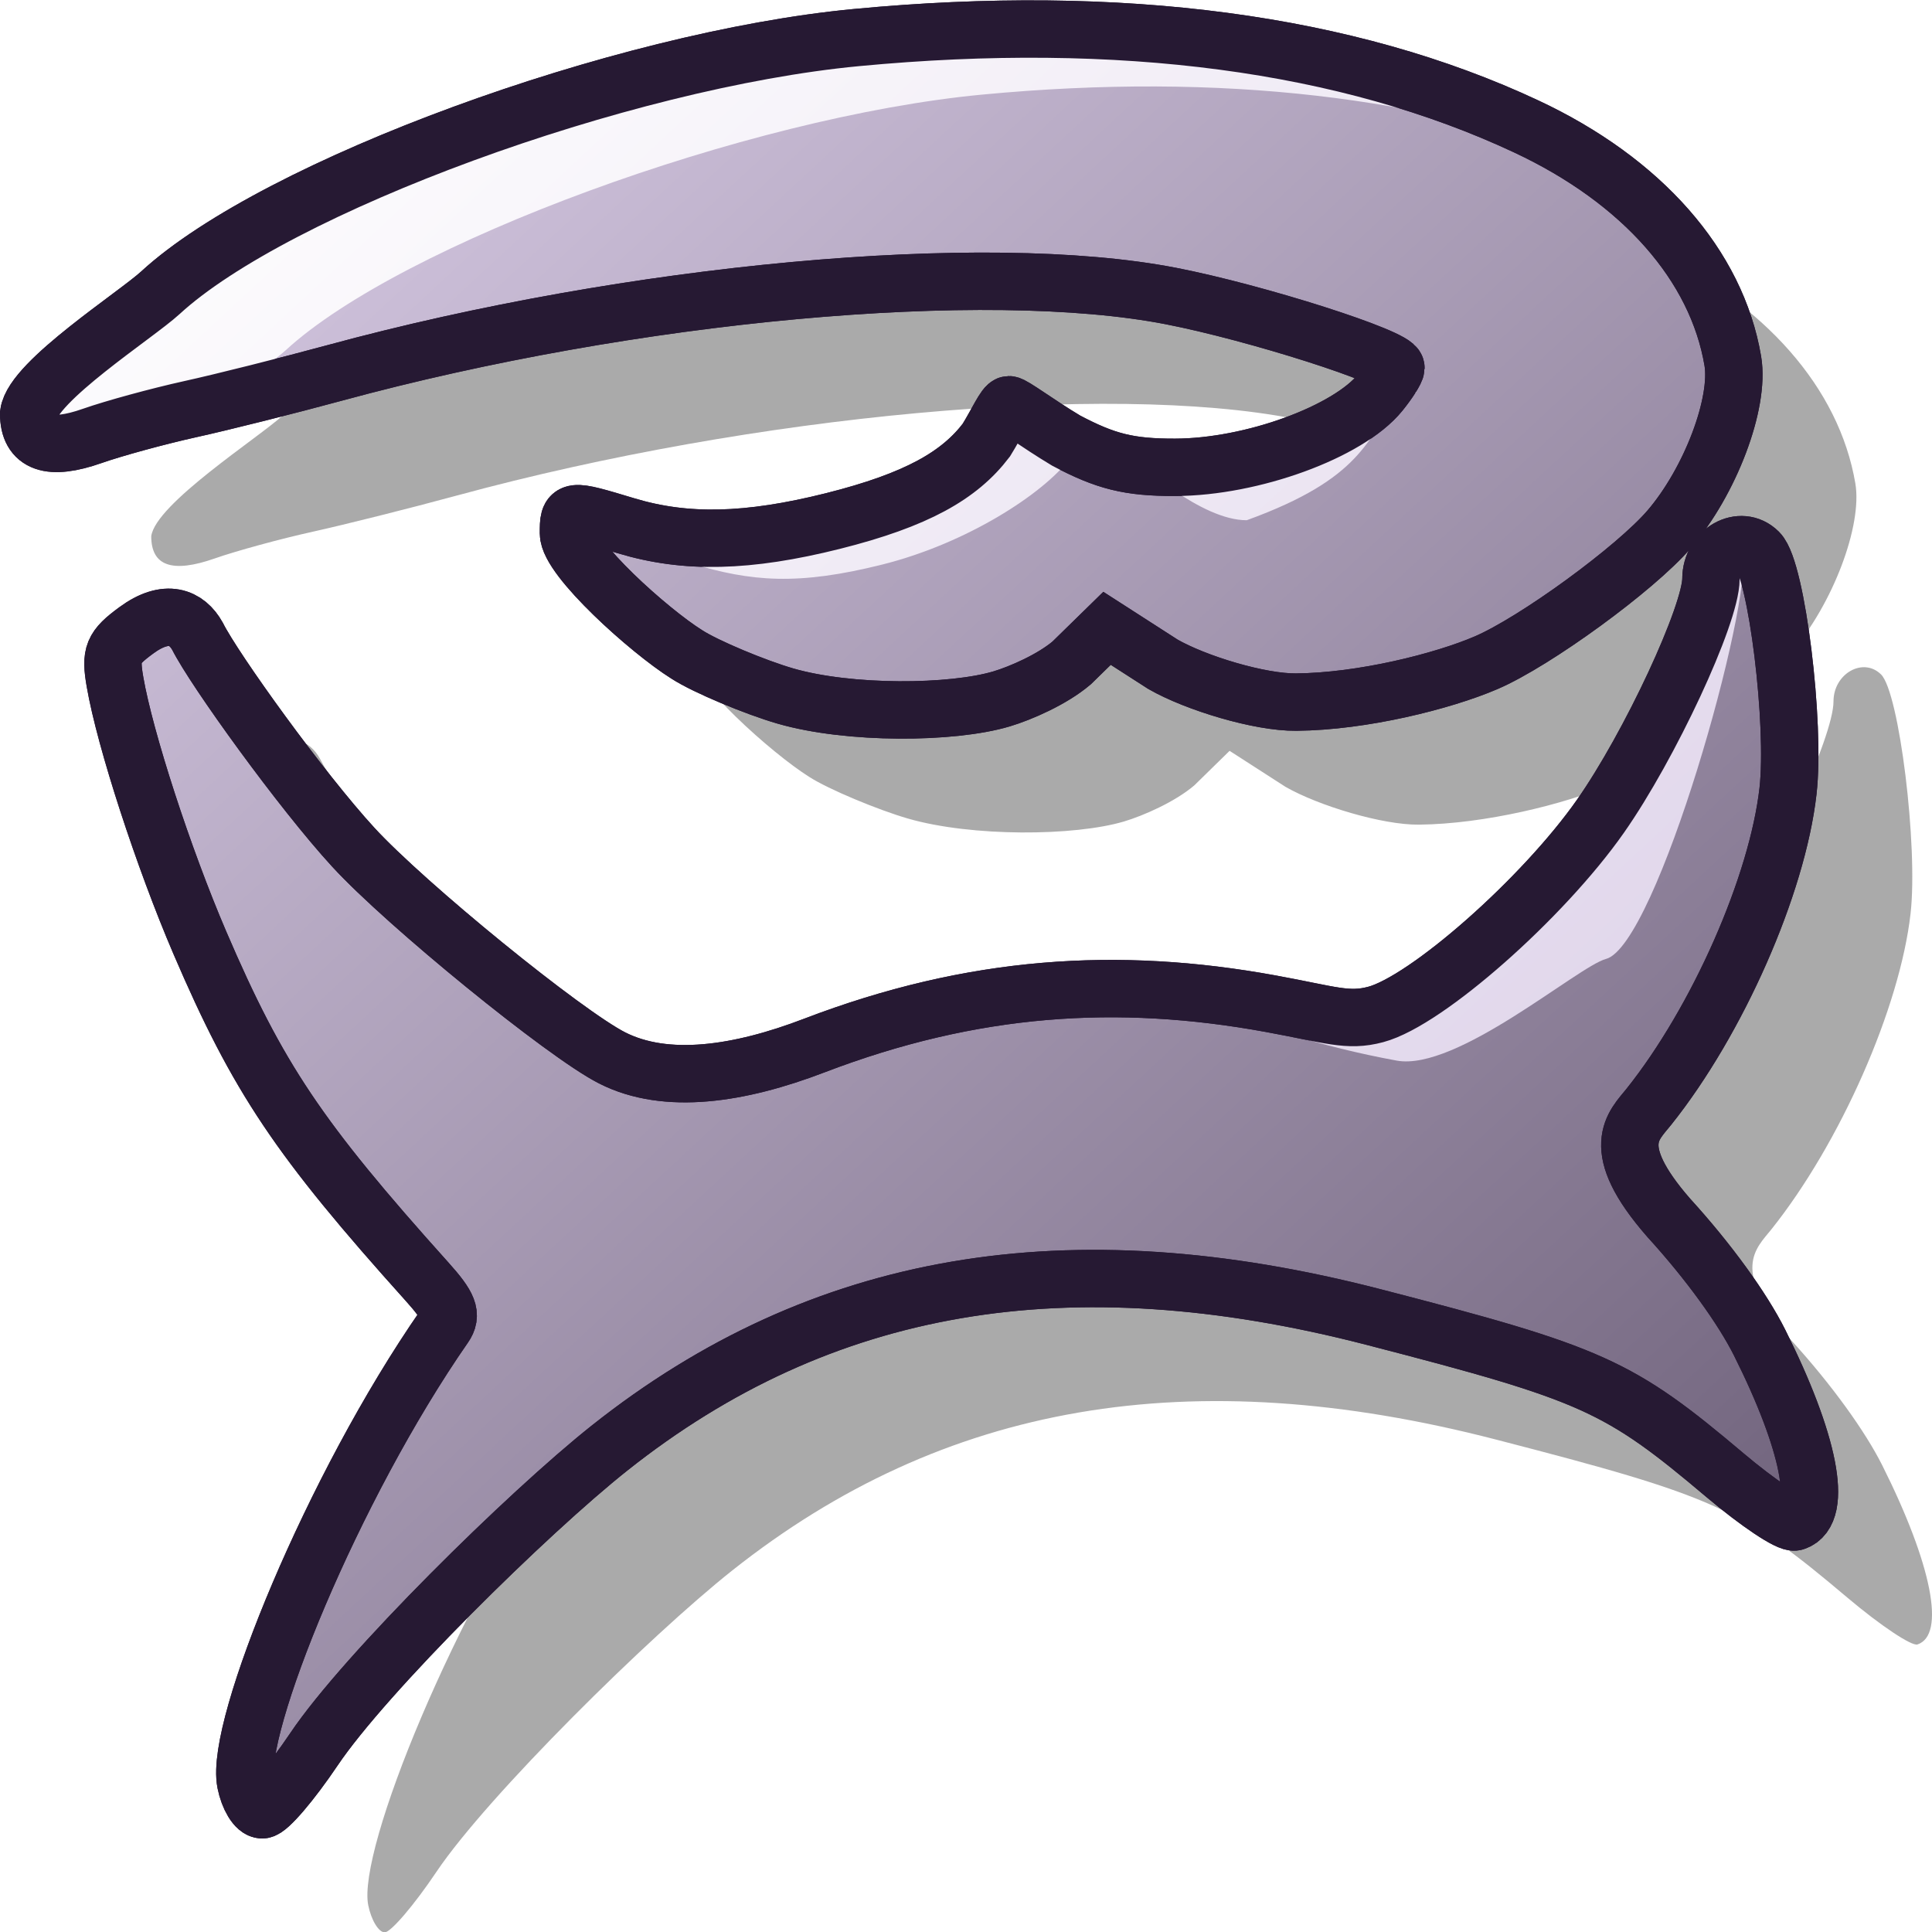
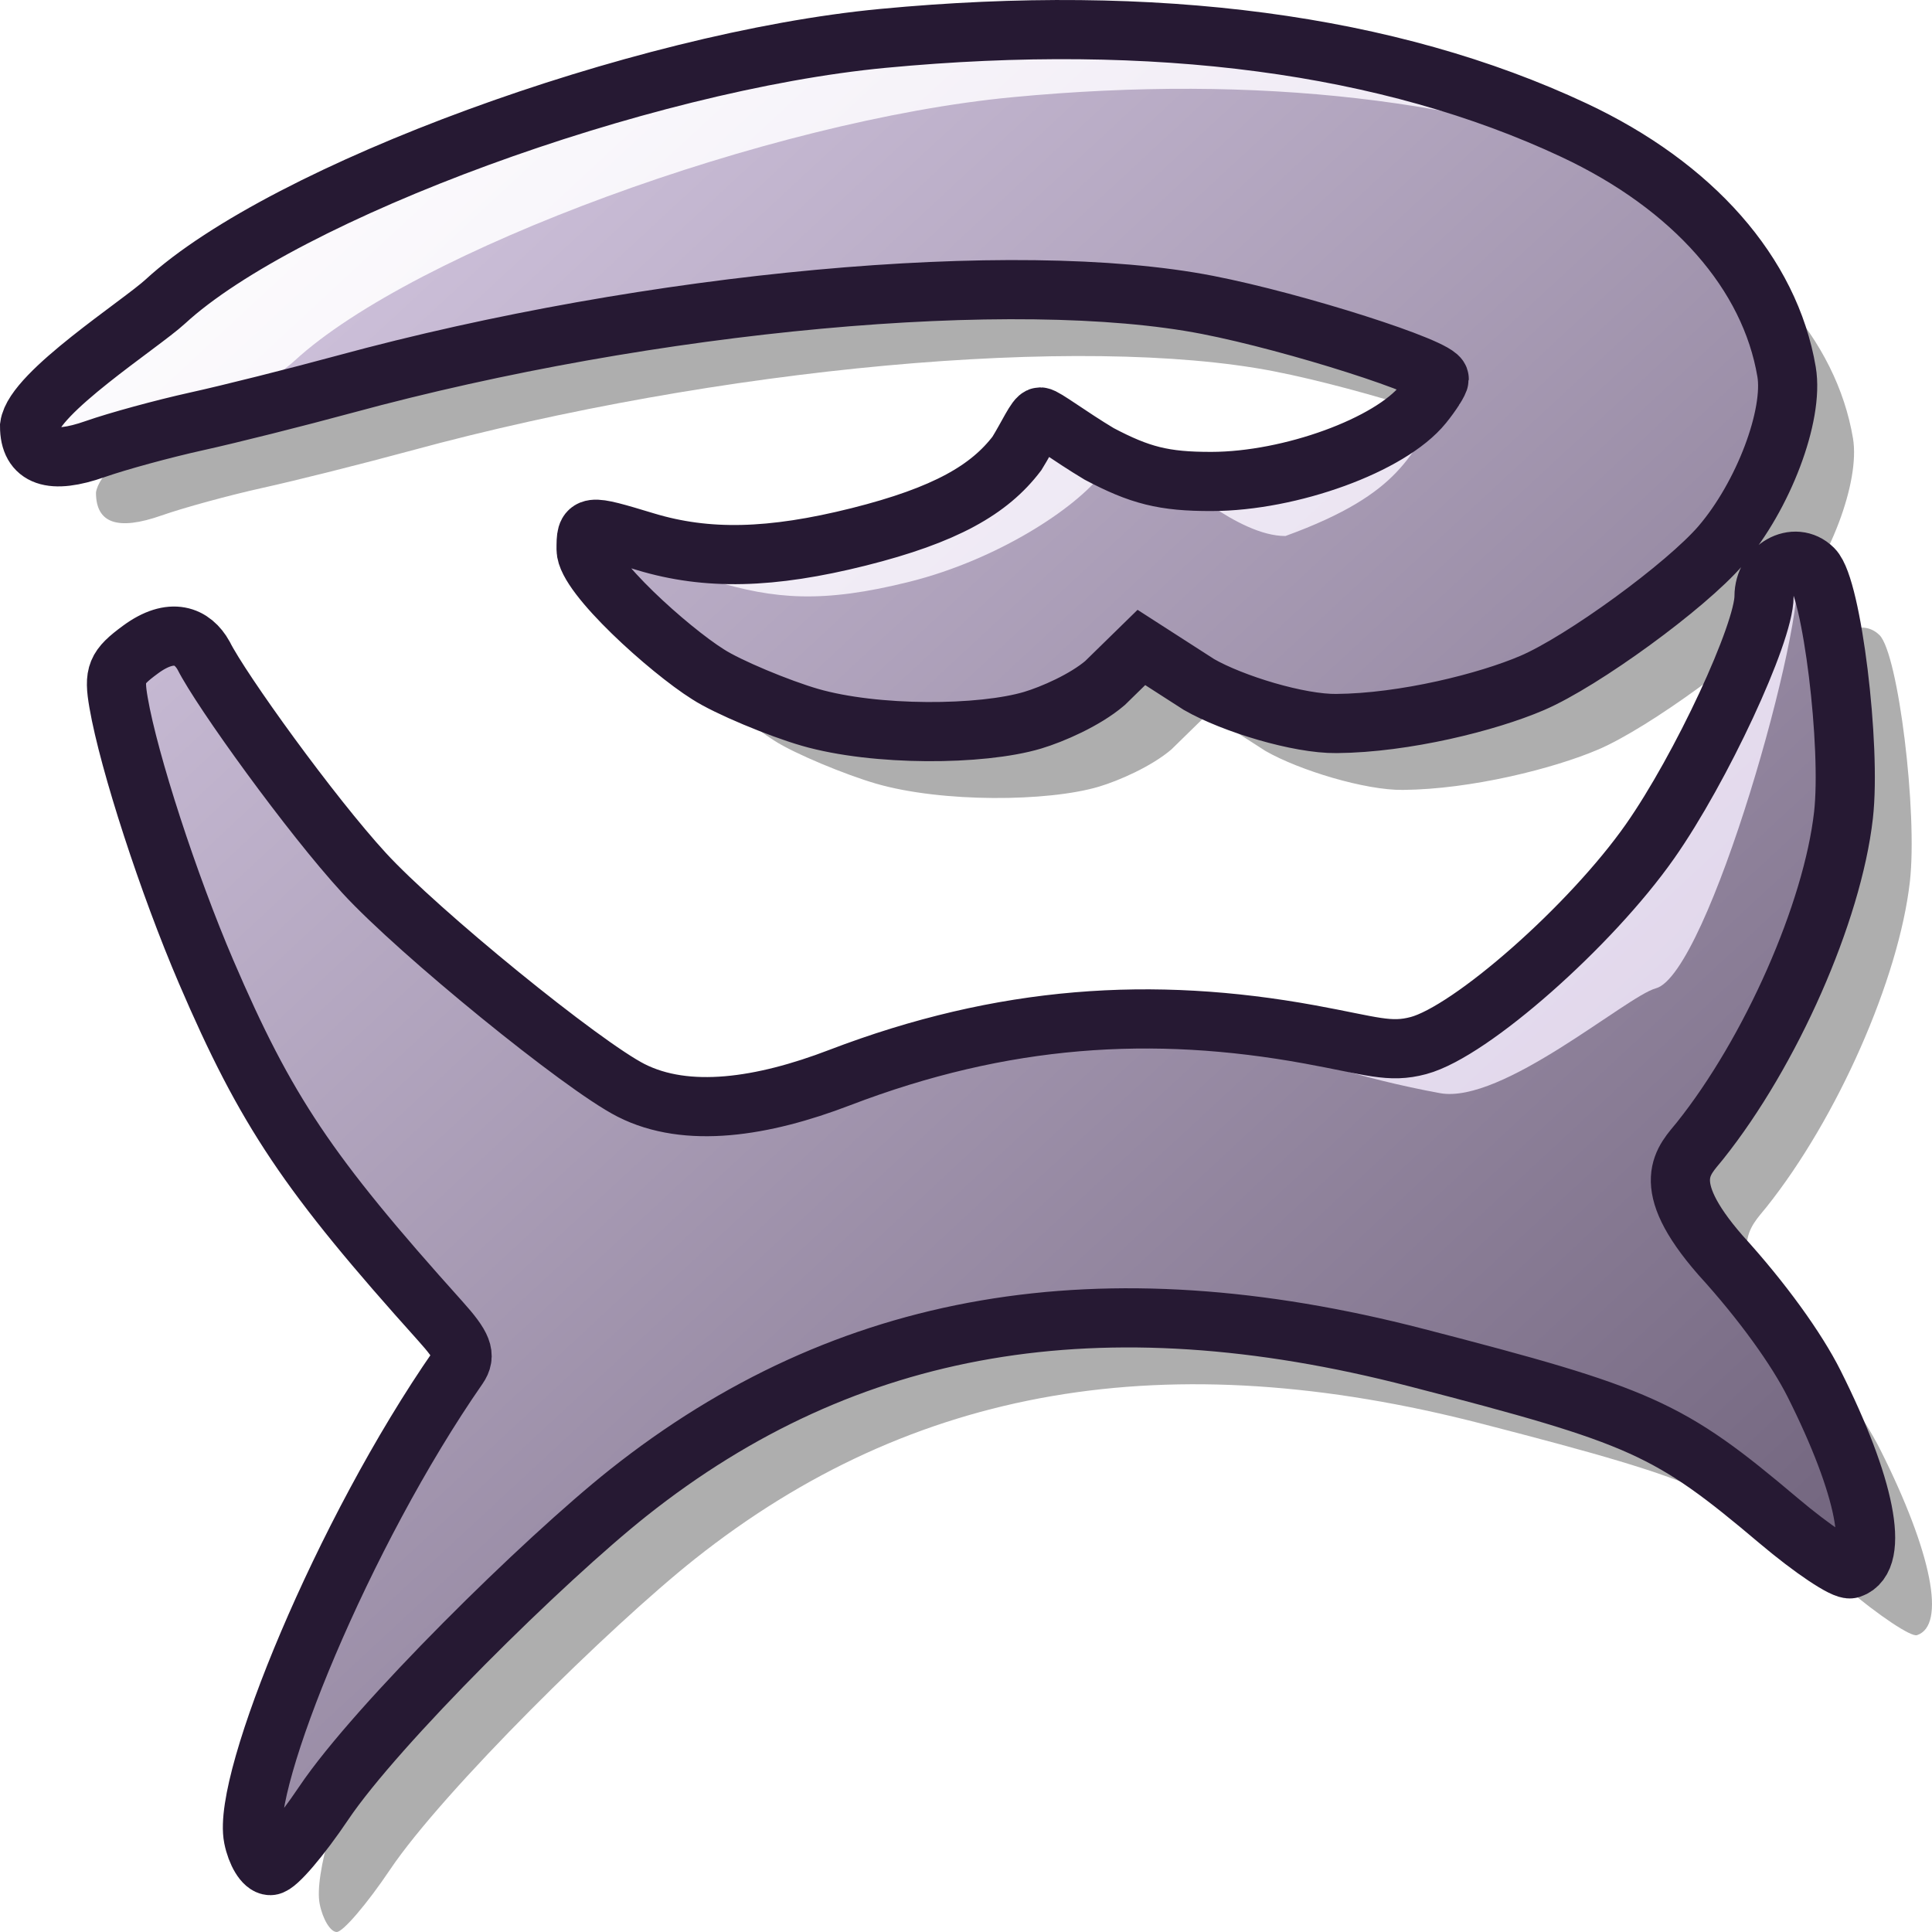
<svg xmlns="http://www.w3.org/2000/svg" xmlns:xlink="http://www.w3.org/1999/xlink" id="svg1291" height="60" width="60" y="0" x="0" version="1.0">
  <defs id="defs3">
    <linearGradient id="linearGradient5234">
      <stop id="stop5236" offset="0" style="stop-color:#ffffff;stop-opacity:1;" />
      <stop id="stop5238" offset="1" style="stop-color:#d9cce6;stop-opacity:1;" />
    </linearGradient>
    <linearGradient id="linearGradient2138">
      <stop id="stop2140" offset="0" style="stop-color:#d9cce6;stop-opacity:1;" />
      <stop id="stop2142" offset="1" style="stop-color:#73667f;stop-opacity:1;" />
    </linearGradient>
    <linearGradient gradientTransform="matrix(0.919753,0,0,0.919631,0.891177,1.044804)" gradientUnits="userSpaceOnUse" xlink:href="#linearGradient2138" id="linearGradient3704" y2="57.041" x2="51.379" y1="3.56" x1="1.773" />
    <linearGradient gradientTransform="matrix(0.919753,0,0,0.919631,-61.10882,1.044804)" gradientUnits="userSpaceOnUse" xlink:href="#linearGradient2138" id="linearGradient4469" y2="57.041" x2="51.379" y1="3.56" x1="1.773" />
    <linearGradient gradientTransform="matrix(0.919753,0,0,0.919631,-57.10882,3.044804)" gradientUnits="userSpaceOnUse" xlink:href="#linearGradient2138" id="linearGradient4473" y2="57.041" x2="51.379" y1="3.56" x1="1.773" />
    <linearGradient gradientTransform="matrix(0.919753,0,0,0.919631,0.79743,0.826054)" gradientUnits="userSpaceOnUse" xlink:href="#linearGradient5234" id="linearGradient5240" y2="57.041" x2="51.379" y1="3.56" x1="1.773" />
+     <linearGradient gradientTransform="matrix(0.919753,0,0,0.919631,0.79743,0.826054)" gradientUnits="userSpaceOnUse" xlink:href="#linearGradient5234" id="linearGradient1316" y2="57.041" x2="51.379" y1="3.56" x1="1.773" />
+     <linearGradient gradientTransform="matrix(0.919753,0,0,0.919631,0.891177,1.044804)" gradientUnits="userSpaceOnUse" xlink:href="#linearGradient2138" id="linearGradient1319" y2="57.041" x2="51.379" y1="3.56" x1="1.773" />
+     <linearGradient gradientTransform="matrix(0.919753,0,0,0.919631,0.891177,1.044804)" gradientUnits="userSpaceOnUse" xlink:href="#linearGradient2138" id="linearGradient2096" y2="57.041" x2="51.379" y1="3.56" x1="1.773" />
+     <linearGradient gradientTransform="matrix(0.919753,0,0,0.919631,0.79743,0.826054)" gradientUnits="userSpaceOnUse" xlink:href="#linearGradient5234" id="linearGradient2098" y2="57.041" x2="51.379" y1="3.56" x1="1.773" />
  </defs>
-   <g id="layer1">
-     <path id="path2927" style="fill:#000000;fill-opacity:0.333;stroke:none;stroke-width:1.873;stroke-miterlimit:4;stroke-opacity:1" d="M 11.436,59.168 C 11.094,57.465 14.128,49.998 17.604,44.996 C 17.852,44.639 17.744,44.36 17.066,43.605 C 13.077,39.168 11.819,37.291 10.015,33.088 C 8.882,30.448 7.687,26.779 7.377,24.983 C 7.227,24.114 7.307,23.921 8.036,23.384 C 8.979,22.69 9.61,22.973 9.939,23.566 C 10.466,24.614 13.164,28.359 14.775,30.114 C 16.414,31.9 21.342,35.912 22.815,36.66 C 24.498,37.515 26.773,37.165 29.093,36.277 C 34.016,34.391 38.525,34.11 43.265,34.976 C 45.132,35.317 45.658,35.544 46.534,35.309 C 48.114,34.886 51.722,31.704 53.507,29.159 C 55.042,26.971 56.941,22.892 56.941,21.782 C 56.941,20.917 57.866,20.396 58.42,20.948 C 58.982,21.508 59.571,26.289 59.334,28.374 C 59.002,31.299 57.148,35.503 55.011,38.18 C 54.536,38.775 53.714,39.427 55.626,41.621 C 56.894,43.011 57.927,44.456 58.45,45.497 C 59.998,48.583 60.431,50.78 59.548,51.07 C 59.368,51.129 58.394,50.478 57.382,49.624 C 54.073,46.829 53.278,46.471 46.464,44.708 C 36.972,42.251 29.303,43.566 22.737,48.775 C 20.187,50.798 15.143,55.767 13.553,58.133 C 12.859,59.166 12.137,60.011 11.948,60.011 C 11.76,60.011 11.529,59.632 11.436,59.168 z M 28.201,25.422 C 27.273,25.154 25.718,24.508 25.13,24.126 C 23.963,23.394 21.46,21.146 21.46,20.366 C 21.46,19.6 21.474,19.598 23.25,20.134 C 25.101,20.693 27.031,20.649 29.67,19.987 C 32.293,19.329 33.608,18.563 34.436,17.475 C 34.764,16.947 35.016,16.376 35.138,16.376 C 35.261,16.376 36.022,16.953 36.915,17.489 C 38.137,18.133 38.859,18.323 40.302,18.319 C 42.681,18.313 45.677,17.221 46.668,15.998 C 46.933,15.671 47.153,15.325 47.157,15.23 C 47.168,14.903 42.828,13.517 40.178,13.001 C 34.382,11.872 23.424,12.878 14.196,15.387 C 12.736,15.784 10.72,16.29 9.716,16.512 C 8.712,16.734 7.343,17.107 6.673,17.342 C 5.35,17.807 4.697,17.579 4.697,16.653 C 4.829,15.646 8.037,13.588 8.785,12.9 C 12.377,9.594 23.09,5.666 30.4,4.972 C 38.599,4.195 45.663,5.133 51.214,7.736 C 54.804,9.42 57.118,12.05 57.62,15.016 C 57.841,16.323 56.919,18.758 55.64,20.245 C 54.59,21.468 51.478,23.736 49.957,24.389 C 48.616,24.964 46.116,25.592 44.063,25.61 C 42.933,25.623 40.946,25.022 39.924,24.437 L 38.186,23.318 L 37.089,24.392 C 36.485,24.906 35.505,25.333 34.91,25.511 C 33.369,25.97 30.179,25.993 28.201,25.422 z " />
-     <path id="path1368" style="fill:url(#linearGradient3704);fill-opacity:1;stroke:#261933;stroke-width:1.782;stroke-miterlimit:4;stroke-opacity:1" d="M 7.63,55.363 C 7.288,53.66 10.323,46.193 13.798,41.191 C 14.046,40.833 13.938,40.554 13.26,39.8 C 9.272,35.362 8.014,33.486 6.209,29.283 C 5.076,26.642 3.882,22.973 3.572,21.178 C 3.421,20.308 3.501,20.115 4.23,19.578 C 5.173,18.884 5.804,19.167 6.134,19.76 C 6.66,20.809 9.359,24.554 10.97,26.309 C 12.609,28.094 17.536,32.106 19.009,32.854 C 20.692,33.709 22.967,33.36 25.287,32.471 C 30.211,30.586 34.719,30.304 39.459,31.17 C 41.327,31.511 41.852,31.739 42.728,31.504 C 44.308,31.08 47.916,27.898 49.701,25.353 C 51.236,23.165 53.135,19.086 53.135,17.976 C 53.135,17.112 54.06,16.59 54.614,17.142 C 55.177,17.702 55.765,22.484 55.528,24.568 C 55.196,27.493 53.342,31.698 51.205,34.374 C 50.73,34.969 49.908,35.622 51.82,37.815 C 53.088,39.205 54.122,40.651 54.644,41.692 C 56.192,44.778 56.625,46.975 55.742,47.264 C 55.562,47.323 54.588,46.672 53.577,45.818 C 50.267,43.023 49.473,42.665 42.659,40.902 C 33.166,38.446 25.497,39.76 18.931,44.969 C 16.381,46.993 11.338,51.962 9.748,54.328 C 9.054,55.36 8.331,56.205 8.143,56.205 C 7.954,56.205 7.723,55.826 7.63,55.363 z M 24.395,21.617 C 23.468,21.349 21.912,20.703 21.324,20.32 C 20.157,19.588 17.654,17.341 17.654,16.56 C 17.654,15.794 17.668,15.792 19.445,16.329 C 21.296,16.888 23.225,16.843 25.864,16.182 C 28.487,15.524 29.803,14.757 30.631,13.669 C 30.958,13.141 31.21,12.57 31.333,12.57 C 31.455,12.57 32.216,13.148 33.109,13.683 C 34.331,14.328 35.053,14.517 36.496,14.513 C 38.876,14.508 41.871,13.416 42.862,12.193 C 43.128,11.865 43.348,11.519 43.351,11.424 C 43.363,11.098 39.022,9.711 36.373,9.195 C 30.577,8.066 19.618,9.073 10.39,11.582 C 8.93,11.978 6.914,12.485 5.91,12.706 C 4.906,12.928 3.537,13.302 2.867,13.537 C 1.544,14.002 0.891,13.774 0.891,12.847 C 1.023,11.84 4.231,9.782 4.979,9.094 C 8.572,5.789 19.284,1.86 26.594,1.167 C 34.793,0.389 41.857,1.327 47.408,3.931 C 50.999,5.615 53.313,8.244 53.814,11.211 C 54.035,12.517 53.113,14.953 51.835,16.44 C 50.784,17.662 47.673,19.93 46.151,20.583 C 44.81,21.159 42.311,21.787 40.257,21.804 C 39.127,21.818 37.14,21.216 36.118,20.631 L 34.38,19.513 L 33.283,20.586 C 32.68,21.1 31.699,21.527 31.104,21.705 C 29.563,22.165 26.373,22.188 24.395,21.617 z " />
-     <path id="path4467" style="fill:url(#linearGradient5240);fill-opacity:1;stroke:none;stroke-width:1.782;stroke-miterlimit:4;stroke-opacity:1" d="M 32.438,0.688 C 30.536,0.668 28.55,0.743 26.5,0.938 C 19.19,1.631 8.467,5.57 4.875,8.875 C 4.127,9.563 0.944,11.618 0.812,12.625 C 0.812,13.552 1.458,13.777 2.781,13.312 C 3.451,13.077 4.808,12.722 5.812,12.5 C 6.136,12.429 6.769,12.242 7.25,12.125 C 7.898,11.636 8.606,11.122 8.875,10.875 C 12.467,7.57 23.19,3.631 30.5,2.938 C 37.933,2.233 44.37,3.016 49.656,5.094 C 48.949,4.589 48.174,4.123 47.312,3.719 C 43.149,1.766 38.143,0.745 32.438,0.688 z M 42.875,11.812 C 42.826,11.879 42.836,11.901 42.781,11.969 C 41.79,13.192 38.786,14.276 36.406,14.281 C 34.963,14.285 34.253,14.113 33.031,13.469 C 32.138,12.933 31.373,12.344 31.25,12.344 C 31.127,12.344 30.859,12.91 30.531,13.438 C 29.703,14.525 28.404,15.311 25.781,15.969 C 23.143,16.631 21.195,16.684 19.344,16.125 C 17.568,15.589 17.563,15.577 17.562,16.344 C 17.562,17.124 19.693,16.964 21.469,17.5 C 23.32,18.059 24.768,18.193 27.406,17.531 C 30.029,16.873 32.391,15.338 33.219,14.25 C 33.546,13.722 35.127,14.344 35.25,14.344 C 35.373,14.344 37.276,16.16 38.719,16.156 C 42.349,14.838 42.415,13.629 43.406,12.406 C 43.672,12.079 44.802,12.375 42.875,11.812 z M 54.125,17.125 C 53.225,17.97 52.977,20.533 51.75,21.312 C 51.106,22.661 50.309,24.106 49.594,25.125 C 47.809,27.67 44.205,30.858 42.625,31.281 C 41.749,31.516 41.242,31.279 39.375,30.938 C 34.635,30.071 38.635,32.071 43.375,32.938 C 45.242,33.279 48.999,30.016 49.875,29.781 C 51.455,29.358 54.44,18.721 54.125,17.125 z " />
+   <g id="g2090" transform="matrix(1.03103,0,0,1.031024,-1.212818e-4,-1.099515e-2)">
+     <path id="path2080" style="fill:#000000;fill-opacity:0.319;stroke:none;stroke-width:1.782;stroke-miterlimit:4;stroke-opacity:1" d="M 9.63,57.363 C 9.288,55.66 12.323,48.193 15.798,43.191 C 16.046,42.833 15.938,42.554 15.26,41.8 C 11.272,37.362 10.014,35.486 8.209,31.283 C 7.076,28.642 5.882,24.973 5.572,23.178 C 5.421,22.308 5.501,22.115 6.23,21.578 C 7.173,20.884 7.804,21.167 8.134,21.76 C 8.66,22.809 11.359,26.554 12.97,28.309 C 14.609,30.094 19.536,34.106 21.009,34.854 C 22.692,35.709 24.967,35.36 27.287,34.471 C 32.211,32.586 36.719,32.304 41.459,33.17 C 43.327,33.511 43.852,33.739 44.728,33.504 C 46.308,33.08 49.916,29.898 51.701,27.353 C 53.236,25.165 55.135,21.086 55.135,19.976 C 55.135,19.112 56.06,18.59 56.614,19.142 C 57.177,19.702 57.765,24.484 57.528,26.568 C 57.196,29.493 55.342,33.698 53.205,36.374 C 52.73,36.969 51.908,37.622 53.82,39.815 C 55.088,41.205 56.122,42.651 56.644,43.692 C 58.192,46.778 58.625,48.975 57.742,49.264 C 57.562,49.323 56.588,48.672 55.577,47.818 C 52.267,45.023 51.473,44.665 44.659,42.902 C 35.166,40.446 27.497,41.76 20.931,46.969 C 18.381,48.993 13.338,53.962 11.748,56.328 C 11.054,57.36 10.331,58.205 10.143,58.205 C 9.954,58.205 9.723,57.826 9.63,57.363 z M 26.395,23.617 C 25.468,23.349 23.912,22.703 23.324,22.32 C 22.157,21.588 19.654,19.341 19.654,18.56 C 19.654,17.794 19.668,17.792 21.445,18.329 C 23.296,18.888 25.225,18.843 27.864,18.182 C 30.487,17.524 31.803,16.757 32.631,15.669 C 32.958,15.141 33.21,14.57 33.333,14.57 C 33.455,14.57 34.216,15.148 35.109,15.683 C 36.331,16.328 37.053,16.517 38.496,16.513 C 40.876,16.508 43.871,15.416 44.862,14.193 C 45.128,13.865 45.348,13.519 45.351,13.424 C 45.363,13.098 41.022,11.711 38.373,11.195 C 32.577,10.066 21.618,11.073 12.39,13.582 C 10.93,13.978 8.914,14.485 7.91,14.706 C 6.906,14.928 5.537,15.302 4.867,15.537 C 3.544,16.002 2.891,15.774 2.891,14.847 C 3.023,13.84 6.231,11.782 6.979,11.094 C 10.572,7.789 21.284,3.86 28.594,3.167 C 36.793,2.389 43.857,3.327 49.408,5.931 C 52.999,7.615 55.313,10.244 55.814,13.211 C 56.035,14.517 55.113,16.953 53.835,18.44 C 52.784,19.662 49.673,21.93 48.151,22.583 C 46.81,23.159 44.311,23.787 42.257,23.804 C 41.127,23.818 39.14,23.216 38.118,22.631 L 36.38,21.513 L 35.283,22.586 C 34.68,23.1 33.699,23.527 33.104,23.705 C 31.563,24.165 28.373,24.188 26.395,23.617 z " />
+     <path id="path1368" style="fill:url(#linearGradient2096);fill-opacity:1;stroke:none;stroke-width:1.782;stroke-miterlimit:4;stroke-opacity:1" d="M 7.63,55.363 C 7.288,53.66 10.323,46.193 13.798,41.191 C 14.046,40.833 13.938,40.554 13.26,39.8 C 9.272,35.362 8.014,33.486 6.209,29.283 C 5.076,26.642 3.882,22.973 3.572,21.178 C 3.421,20.308 3.501,20.115 4.23,19.578 C 5.173,18.884 5.804,19.167 6.134,19.76 C 6.66,20.809 9.359,24.554 10.97,26.309 C 12.609,28.094 17.536,32.106 19.009,32.854 C 20.692,33.709 22.967,33.36 25.287,32.471 C 30.211,30.586 34.719,30.304 39.459,31.17 C 41.327,31.511 41.852,31.739 42.728,31.504 C 44.308,31.08 47.916,27.898 49.701,25.353 C 51.236,23.165 53.135,19.086 53.135,17.976 C 53.135,17.112 54.06,16.59 54.614,17.142 C 55.177,17.702 55.765,22.484 55.528,24.568 C 55.196,27.493 53.342,31.698 51.205,34.374 C 50.73,34.969 49.908,35.622 51.82,37.815 C 53.088,39.205 54.122,40.651 54.644,41.692 C 56.192,44.778 56.625,46.975 55.742,47.264 C 55.562,47.323 54.588,46.672 53.577,45.818 C 50.267,43.023 49.473,42.665 42.659,40.902 C 33.166,38.446 25.497,39.76 18.931,44.969 C 16.381,46.993 11.338,51.962 9.748,54.328 C 9.054,55.36 8.331,56.205 8.143,56.205 C 7.954,56.205 7.723,55.826 7.63,55.363 z M 24.395,21.617 C 23.468,21.349 21.912,20.703 21.324,20.32 C 20.157,19.588 17.654,17.341 17.654,16.56 C 17.654,15.794 17.668,15.792 19.445,16.329 C 21.296,16.888 23.225,16.843 25.864,16.182 C 28.487,15.524 29.803,14.757 30.631,13.669 C 30.958,13.141 31.21,12.57 31.333,12.57 C 31.455,12.57 32.216,13.148 33.109,13.683 C 34.331,14.328 35.053,14.517 36.496,14.513 C 38.876,14.508 41.871,13.416 42.862,12.193 C 43.128,11.865 43.348,11.519 43.351,11.424 C 43.363,11.098 39.022,9.711 36.373,9.195 C 30.577,8.066 19.618,9.073 10.39,11.582 C 8.93,11.978 6.914,12.485 5.91,12.706 C 4.906,12.928 3.537,13.302 2.867,13.537 C 1.544,14.002 0.891,13.774 0.891,12.847 C 1.023,11.84 4.231,9.782 4.979,9.094 C 8.572,5.789 19.284,1.86 26.594,1.167 C 34.793,0.389 41.857,1.327 47.408,3.931 C 50.999,5.615 53.313,8.244 53.814,11.211 C 54.035,12.517 53.113,14.953 51.835,16.44 C 50.784,17.662 47.673,19.93 46.151,20.583 C 44.81,21.159 42.311,21.787 40.257,21.804 C 39.127,21.818 37.14,21.216 36.118,20.631 L 34.38,19.513 L 33.283,20.586 C 32.68,21.1 31.699,21.527 31.104,21.705 C 29.563,22.165 26.373,22.188 24.395,21.617 z " />
+     <path id="path4467" style="fill:url(#linearGradient2098);fill-opacity:1;stroke:none;stroke-width:1.782;stroke-miterlimit:4;stroke-opacity:1" d="M 32.438,0.688 C 30.536,0.668 28.55,0.743 26.5,0.938 C 19.19,1.631 8.467,5.57 4.875,8.875 C 4.127,9.563 0.944,11.618 0.812,12.625 C 0.812,13.552 1.458,13.777 2.781,13.312 C 3.451,13.077 4.808,12.722 5.812,12.5 C 6.136,12.429 6.769,12.242 7.25,12.125 C 7.898,11.636 8.606,11.122 8.875,10.875 C 12.467,7.57 23.19,3.631 30.5,2.938 C 37.933,2.233 44.37,3.016 49.656,5.094 C 48.949,4.589 48.174,4.123 47.312,3.719 C 43.149,1.766 38.143,0.745 32.438,0.688 z M 42.875,11.812 C 42.826,11.879 42.836,11.901 42.781,11.969 C 41.79,13.192 38.786,14.276 36.406,14.281 C 34.963,14.285 34.253,14.113 33.031,13.469 C 32.138,12.933 31.373,12.344 31.25,12.344 C 31.127,12.344 30.859,12.91 30.531,13.438 C 29.703,14.525 28.404,15.311 25.781,15.969 C 23.143,16.631 21.195,16.684 19.344,16.125 C 17.568,15.589 17.563,15.577 17.562,16.344 C 17.562,17.124 19.693,16.964 21.469,17.5 C 23.32,18.059 24.768,18.193 27.406,17.531 C 30.029,16.873 32.391,15.338 33.219,14.25 C 33.546,13.722 35.127,14.344 35.25,14.344 C 35.373,14.344 37.276,16.16 38.719,16.156 C 42.349,14.838 42.415,13.629 43.406,12.406 C 43.672,12.079 44.802,12.375 42.875,11.812 z M 54.125,17.125 C 53.225,17.97 52.977,20.533 51.75,21.312 C 51.106,22.661 50.309,24.106 49.594,25.125 C 47.809,27.67 44.205,30.858 42.625,31.281 C 41.749,31.516 41.242,31.279 39.375,30.938 C 34.635,30.071 38.635,32.071 43.375,32.938 C 45.242,33.279 48.999,30.016 49.875,29.781 C 51.455,29.358 54.44,18.721 54.125,17.125 z " />
    <path id="path5242" style="fill:none;fill-opacity:1;stroke:#261933;stroke-width:1.782;stroke-miterlimit:4;stroke-opacity:1" d="M 7.63,55.363 C 7.288,53.66 10.323,46.193 13.798,41.191 C 14.046,40.833 13.938,40.554 13.26,39.8 C 9.272,35.362 8.014,33.486 6.209,29.283 C 5.076,26.642 3.882,22.973 3.572,21.178 C 3.421,20.308 3.501,20.115 4.23,19.578 C 5.173,18.884 5.804,19.167 6.134,19.76 C 6.66,20.809 9.359,24.554 10.97,26.309 C 12.609,28.094 17.536,32.106 19.009,32.854 C 20.692,33.709 22.967,33.36 25.287,32.471 C 30.211,30.586 34.719,30.304 39.459,31.17 C 41.327,31.511 41.852,31.739 42.728,31.504 C 44.308,31.08 47.916,27.898 49.701,25.353 C 51.236,23.165 53.135,19.086 53.135,17.976 C 53.135,17.112 54.06,16.59 54.614,17.142 C 55.177,17.702 55.765,22.484 55.528,24.568 C 55.196,27.493 53.342,31.698 51.205,34.374 C 50.73,34.969 49.908,35.622 51.82,37.815 C 53.088,39.205 54.122,40.651 54.644,41.692 C 56.192,44.778 56.625,46.975 55.742,47.264 C 55.562,47.323 54.588,46.672 53.577,45.818 C 50.267,43.023 49.473,42.665 42.659,40.902 C 33.166,38.446 25.497,39.76 18.931,44.969 C 16.381,46.993 11.338,51.962 9.748,54.328 C 9.054,55.36 8.331,56.205 8.143,56.205 C 7.954,56.205 7.723,55.826 7.63,55.363 z M 24.395,21.617 C 23.468,21.349 21.912,20.703 21.324,20.32 C 20.157,19.588 17.654,17.341 17.654,16.56 C 17.654,15.794 17.668,15.792 19.445,16.329 C 21.296,16.888 23.225,16.843 25.864,16.182 C 28.487,15.524 29.803,14.757 30.631,13.669 C 30.958,13.141 31.21,12.57 31.333,12.57 C 31.455,12.57 32.216,13.148 33.109,13.683 C 34.331,14.328 35.053,14.517 36.496,14.513 C 38.876,14.508 41.871,13.416 42.862,12.193 C 43.128,11.865 43.348,11.519 43.351,11.424 C 43.363,11.098 39.022,9.711 36.373,9.195 C 30.577,8.066 19.618,9.073 10.39,11.582 C 8.93,11.978 6.914,12.485 5.91,12.706 C 4.906,12.928 3.537,13.302 2.867,13.537 C 1.544,14.002 0.891,13.774 0.891,12.847 C 1.023,11.84 4.231,9.782 4.979,9.094 C 8.572,5.789 19.284,1.86 26.594,1.167 C 34.793,0.389 41.857,1.327 47.408,3.931 C 50.999,5.615 53.313,8.244 53.814,11.211 C 54.035,12.517 53.113,14.953 51.835,16.44 C 50.784,17.662 47.673,19.93 46.151,20.583 C 44.81,21.159 42.311,21.787 40.257,21.804 C 39.127,21.818 37.14,21.216 36.118,20.631 L 34.38,19.513 L 33.283,20.586 C 32.68,21.1 31.699,21.527 31.104,21.705 C 29.563,22.165 26.373,22.188 24.395,21.617 z " />
  </g>
</svg>
